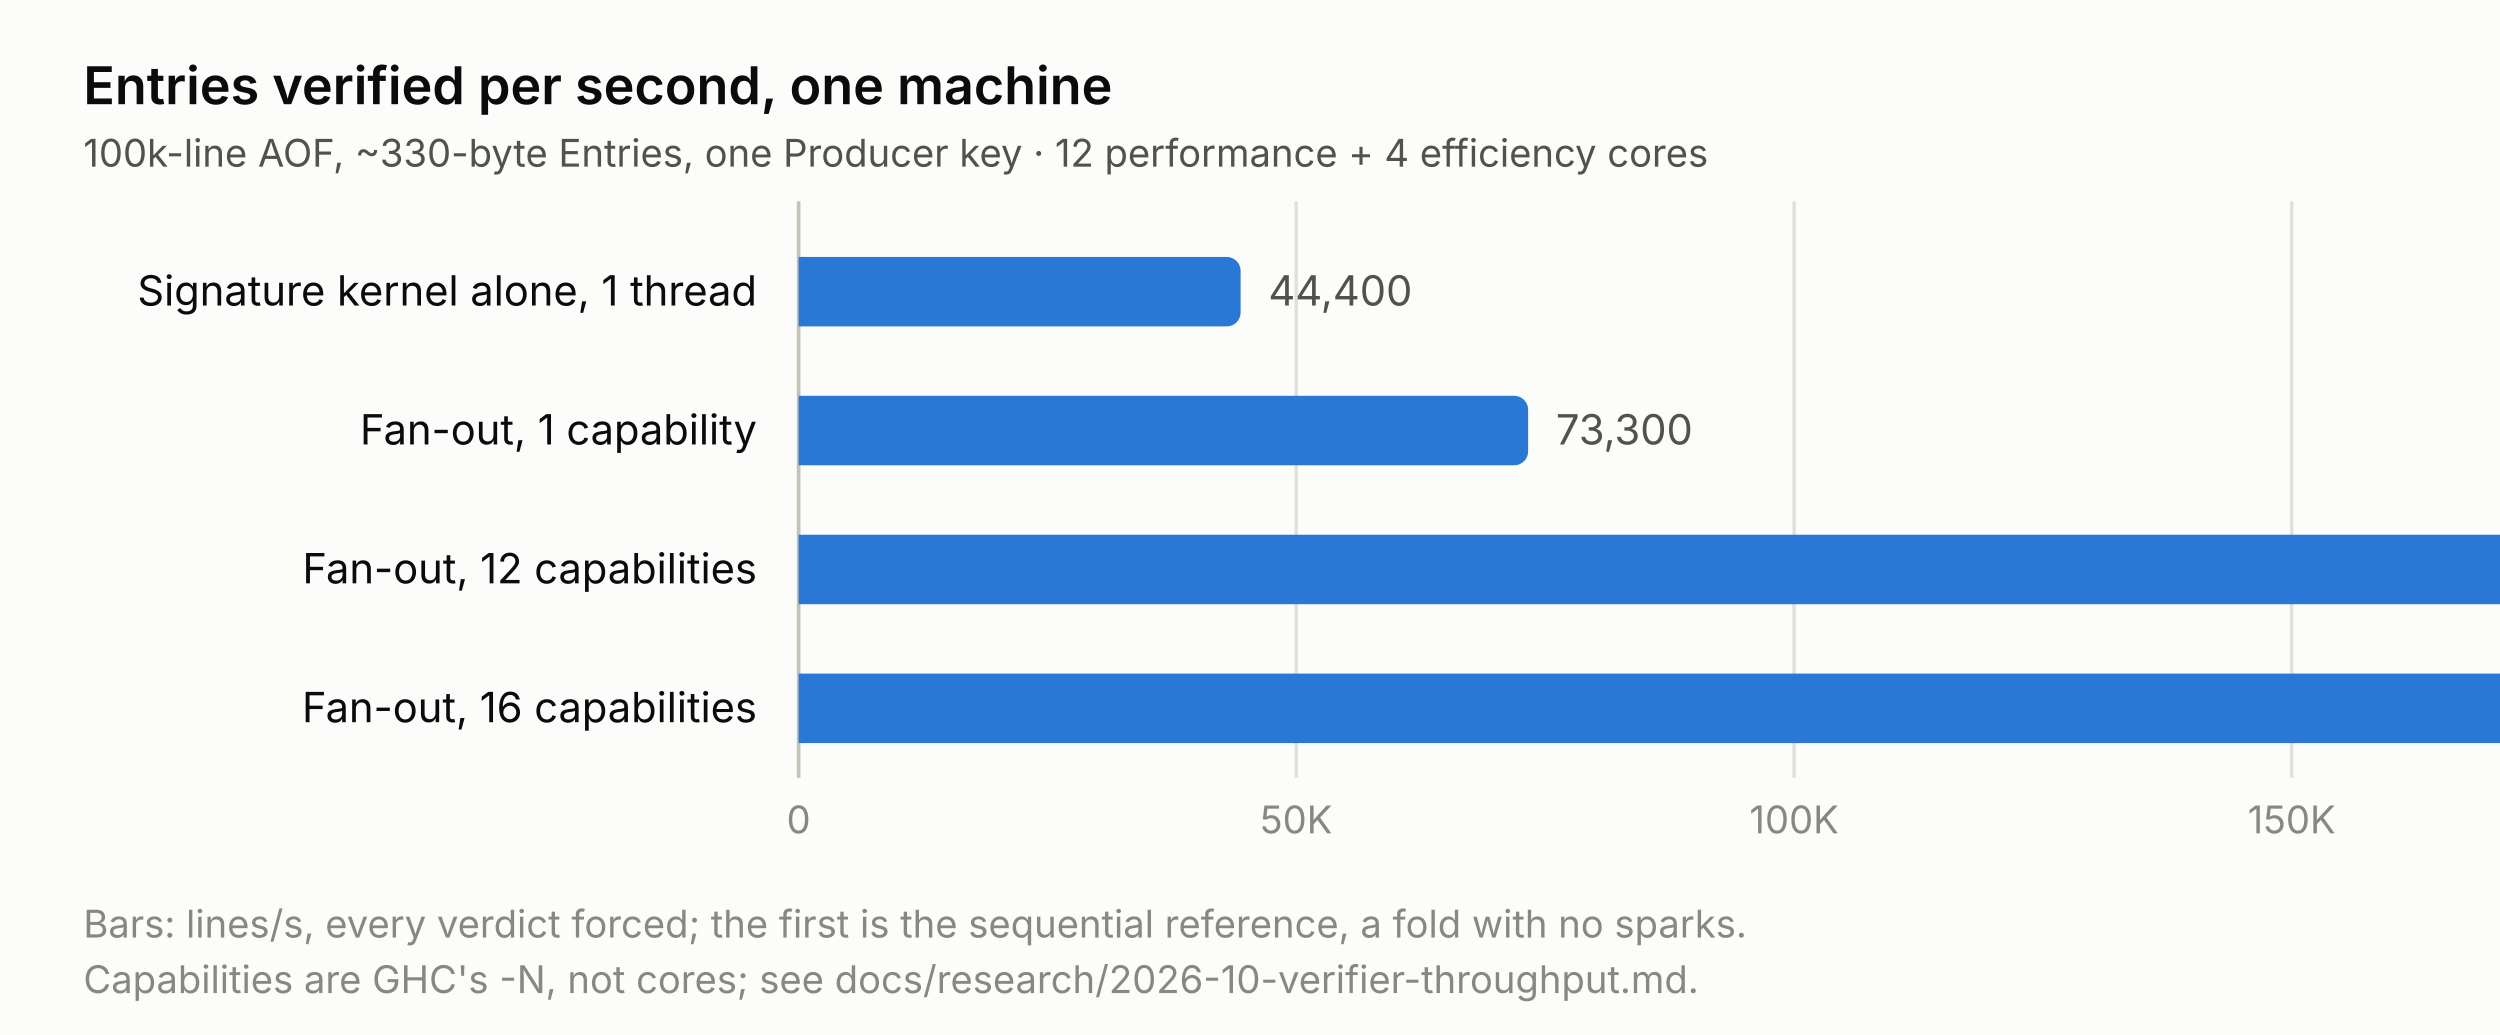
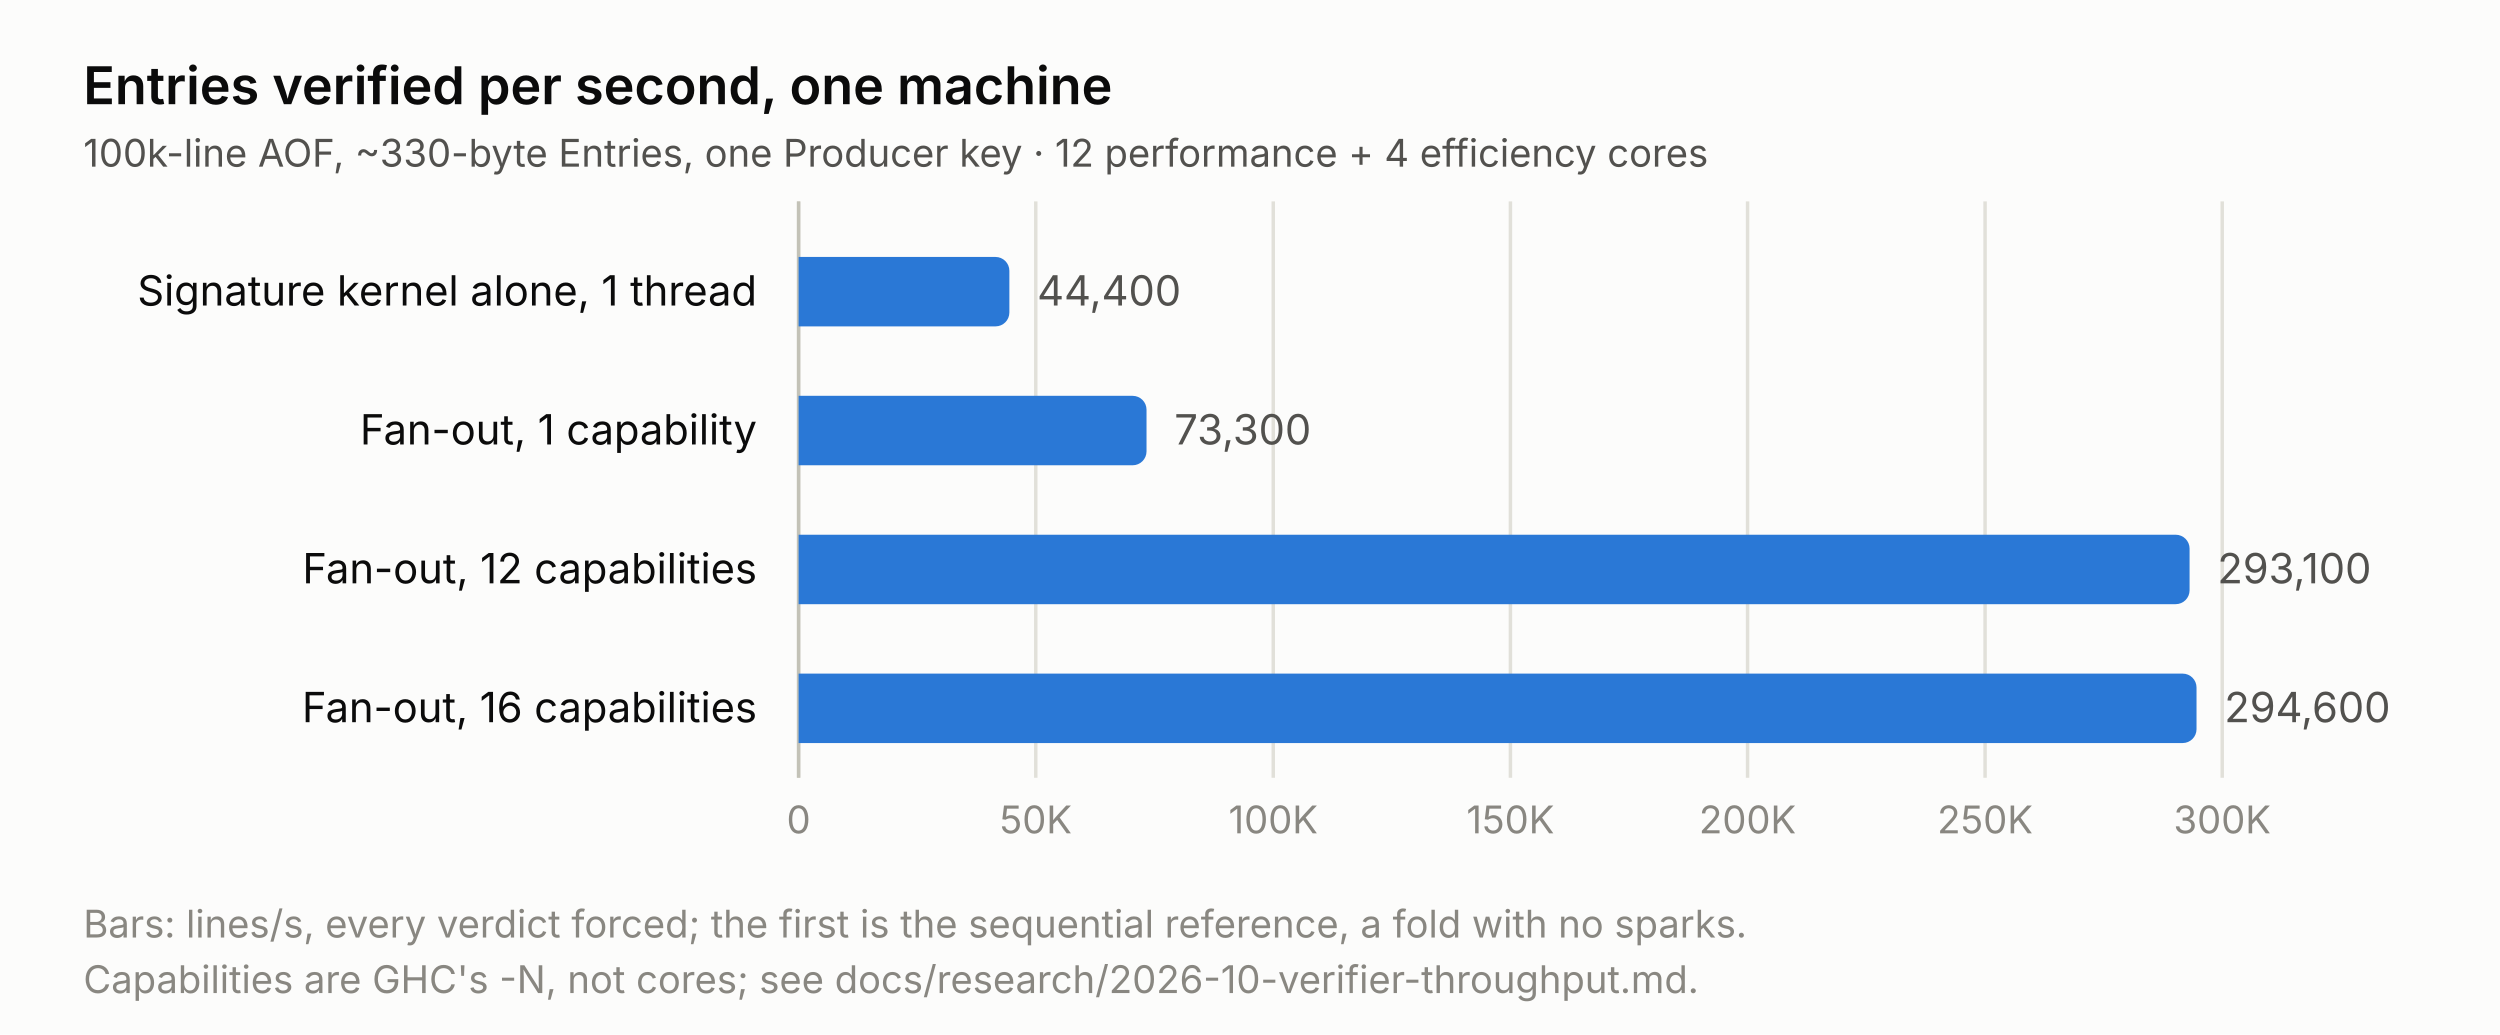
<svg xmlns="http://www.w3.org/2000/svg" width="720" height="298" viewBox="0 0 720 298" role="img">
  <rect width="720" height="298" fill="#fcfcfb" />
  <text x="24.0" y="30.0" font-family="system-ui, -apple-system, &quot;Segoe UI&quot;, sans-serif" font-size="15" fill="#0b0b0b" text-anchor="start" font-weight="600">Entries verified per second, one machine</text>
  <text x="24.0" y="48.0" font-family="system-ui, -apple-system, &quot;Segoe UI&quot;, sans-serif" font-size="11" fill="#52514e" text-anchor="start" font-weight="normal">100k-line AOF, ~330-byte Entries, one Producer key · 12 performance + 4 efficiency cores</text>
  <line x1="230.0" y1="58" x2="230.0" y2="224" stroke="#e1e0d9" stroke-width="1" />
  <text x="230.0" y="240.0" font-family="system-ui, -apple-system, &quot;Segoe UI&quot;, sans-serif" font-size="11" fill="#898781" text-anchor="middle" font-weight="normal" font-variant-numeric="tabular-nums">0</text>
-   <line x1="373.3" y1="58" x2="373.3" y2="224" stroke="#e1e0d9" stroke-width="1" />
-   <text x="373.3" y="240.0" font-family="system-ui, -apple-system, &quot;Segoe UI&quot;, sans-serif" font-size="11" fill="#898781" text-anchor="middle" font-weight="normal" font-variant-numeric="tabular-nums">50K</text>
-   <line x1="516.7" y1="58" x2="516.7" y2="224" stroke="#e1e0d9" stroke-width="1" />
-   <text x="516.7" y="240.0" font-family="system-ui, -apple-system, &quot;Segoe UI&quot;, sans-serif" font-size="11" fill="#898781" text-anchor="middle" font-weight="normal" font-variant-numeric="tabular-nums">100K</text>
-   <line x1="660.0" y1="58" x2="660.0" y2="224" stroke="#e1e0d9" stroke-width="1" />
-   <text x="660.0" y="240.0" font-family="system-ui, -apple-system, &quot;Segoe UI&quot;, sans-serif" font-size="11" fill="#898781" text-anchor="middle" font-weight="normal" font-variant-numeric="tabular-nums">150K</text>
+   <line x1="298.3" y1="58" x2="298.3" y2="224" stroke="#e1e0d9" stroke-width="1" />
+   <text x="298.3" y="240.0" font-family="system-ui, -apple-system, &quot;Segoe UI&quot;, sans-serif" font-size="11" fill="#898781" text-anchor="middle" font-weight="normal" font-variant-numeric="tabular-nums">50K</text>
+   <line x1="366.7" y1="58" x2="366.7" y2="224" stroke="#e1e0d9" stroke-width="1" />
+   <text x="366.7" y="240.0" font-family="system-ui, -apple-system, &quot;Segoe UI&quot;, sans-serif" font-size="11" fill="#898781" text-anchor="middle" font-weight="normal" font-variant-numeric="tabular-nums">100K</text>
+   <line x1="435.0" y1="58" x2="435.0" y2="224" stroke="#e1e0d9" stroke-width="1" />
+   <text x="435.0" y="240.0" font-family="system-ui, -apple-system, &quot;Segoe UI&quot;, sans-serif" font-size="11" fill="#898781" text-anchor="middle" font-weight="normal" font-variant-numeric="tabular-nums">150K</text>
+   <line x1="503.3" y1="58" x2="503.3" y2="224" stroke="#e1e0d9" stroke-width="1" />
+   <text x="503.3" y="240.0" font-family="system-ui, -apple-system, &quot;Segoe UI&quot;, sans-serif" font-size="11" fill="#898781" text-anchor="middle" font-weight="normal" font-variant-numeric="tabular-nums">200K</text>
+   <line x1="571.7" y1="58" x2="571.7" y2="224" stroke="#e1e0d9" stroke-width="1" />
+   <text x="571.7" y="240.0" font-family="system-ui, -apple-system, &quot;Segoe UI&quot;, sans-serif" font-size="11" fill="#898781" text-anchor="middle" font-weight="normal" font-variant-numeric="tabular-nums">250K</text>
+   <line x1="640.0" y1="58" x2="640.0" y2="224" stroke="#e1e0d9" stroke-width="1" />
+   <text x="640.0" y="240.0" font-family="system-ui, -apple-system, &quot;Segoe UI&quot;, sans-serif" font-size="11" fill="#898781" text-anchor="middle" font-weight="normal" font-variant-numeric="tabular-nums">300K</text>
  <line x1="230" y1="58" x2="230" y2="224" stroke="#c3c2b7" stroke-width="1" />
  <text x="218.0" y="88.0" font-family="system-ui, -apple-system, &quot;Segoe UI&quot;, sans-serif" font-size="12" fill="#0b0b0b" text-anchor="end" font-weight="normal">Signature kernel alone, 1 thread</text>
-   <path d="M230.0,74.0 H353.3 a4,4 0 0 1 4,4 V90.0 a4,4 0 0 1 -4,4 H230.0 Z" fill="#2a78d6" />
-   <text x="365.3" y="88.0" font-family="system-ui, -apple-system, &quot;Segoe UI&quot;, sans-serif" font-size="12" fill="#52514e" text-anchor="start" font-weight="normal" font-variant-numeric="tabular-nums">44,400</text>
+   <path d="M230.0,74.0 H286.7 a4,4 0 0 1 4,4 V90.0 a4,4 0 0 1 -4,4 H230.0 Z" fill="#2a78d6" />
+   <text x="298.7" y="88.0" font-family="system-ui, -apple-system, &quot;Segoe UI&quot;, sans-serif" font-size="12" fill="#52514e" text-anchor="start" font-weight="normal" font-variant-numeric="tabular-nums">44,400</text>
  <text x="218.0" y="128.0" font-family="system-ui, -apple-system, &quot;Segoe UI&quot;, sans-serif" font-size="12" fill="#0b0b0b" text-anchor="end" font-weight="normal">Fan-out, 1 capability</text>
-   <path d="M230.0,114.0 H436.1 a4,4 0 0 1 4,4 V130.0 a4,4 0 0 1 -4,4 H230.0 Z" fill="#2a78d6" />
-   <text x="448.1" y="128.0" font-family="system-ui, -apple-system, &quot;Segoe UI&quot;, sans-serif" font-size="12" fill="#52514e" text-anchor="start" font-weight="normal" font-variant-numeric="tabular-nums">73,300</text>
+   <path d="M230.0,114.0 H326.2 a4,4 0 0 1 4,4 V130.0 a4,4 0 0 1 -4,4 H230.0 Z" fill="#2a78d6" />
+   <text x="338.2" y="128.0" font-family="system-ui, -apple-system, &quot;Segoe UI&quot;, sans-serif" font-size="12" fill="#52514e" text-anchor="start" font-weight="normal" font-variant-numeric="tabular-nums">73,300</text>
  <text x="218.0" y="168.0" font-family="system-ui, -apple-system, &quot;Segoe UI&quot;, sans-serif" font-size="12" fill="#0b0b0b" text-anchor="end" font-weight="normal">Fan-out, 12 capabilities</text>
-   <path d="M230.0,154.0 H1066.2 a4,4 0 0 1 4,4 V170.0 a4,4 0 0 1 -4,4 H230.0 Z" fill="#2a78d6" />
-   <text x="1078.2" y="168.0" font-family="system-ui, -apple-system, &quot;Segoe UI&quot;, sans-serif" font-size="12" fill="#52514e" text-anchor="start" font-weight="normal" font-variant-numeric="tabular-nums">293,100</text>
+   <path d="M230.0,154.0 H626.6 a4,4 0 0 1 4,4 V170.0 a4,4 0 0 1 -4,4 H230.0 Z" fill="#2a78d6" />
+   <text x="638.6" y="168.0" font-family="system-ui, -apple-system, &quot;Segoe UI&quot;, sans-serif" font-size="12" fill="#52514e" text-anchor="start" font-weight="normal" font-variant-numeric="tabular-nums">293,100</text>
  <text x="218.0" y="208.0" font-family="system-ui, -apple-system, &quot;Segoe UI&quot;, sans-serif" font-size="12" fill="#0b0b0b" text-anchor="end" font-weight="normal">Fan-out, 16 capabilities</text>
-   <path d="M230.0,194.0 H1070.5 a4,4 0 0 1 4,4 V210.0 a4,4 0 0 1 -4,4 H230.0 Z" fill="#2a78d6" />
-   <text x="1082.5" y="208.0" font-family="system-ui, -apple-system, &quot;Segoe UI&quot;, sans-serif" font-size="12" fill="#52514e" text-anchor="start" font-weight="normal" font-variant-numeric="tabular-nums">294,600</text>
+   <path d="M230.0,194.0 H628.6 a4,4 0 0 1 4,4 V210.0 a4,4 0 0 1 -4,4 H230.0 Z" fill="#2a78d6" />
+   <text x="640.6" y="208.0" font-family="system-ui, -apple-system, &quot;Segoe UI&quot;, sans-serif" font-size="12" fill="#52514e" text-anchor="start" font-weight="normal" font-variant-numeric="tabular-nums">294,600</text>
  <text x="24.0" y="270.0" font-family="system-ui, -apple-system, &quot;Segoe UI&quot;, sans-serif" font-size="11" fill="#898781" text-anchor="start" font-weight="normal">Bars: lines/s, every verdict forced; the first is the sequential reference, a fold with no sparks.</text>
  <text x="24.0" y="286.0" font-family="system-ui, -apple-system, &quot;Segoe UI&quot;, sans-serif" font-size="11" fill="#898781" text-anchor="start" font-weight="normal">Capabilities are GHC's -N, not cores; see docs/research/2026-10-verifier-throughput.md.</text>
</svg>
